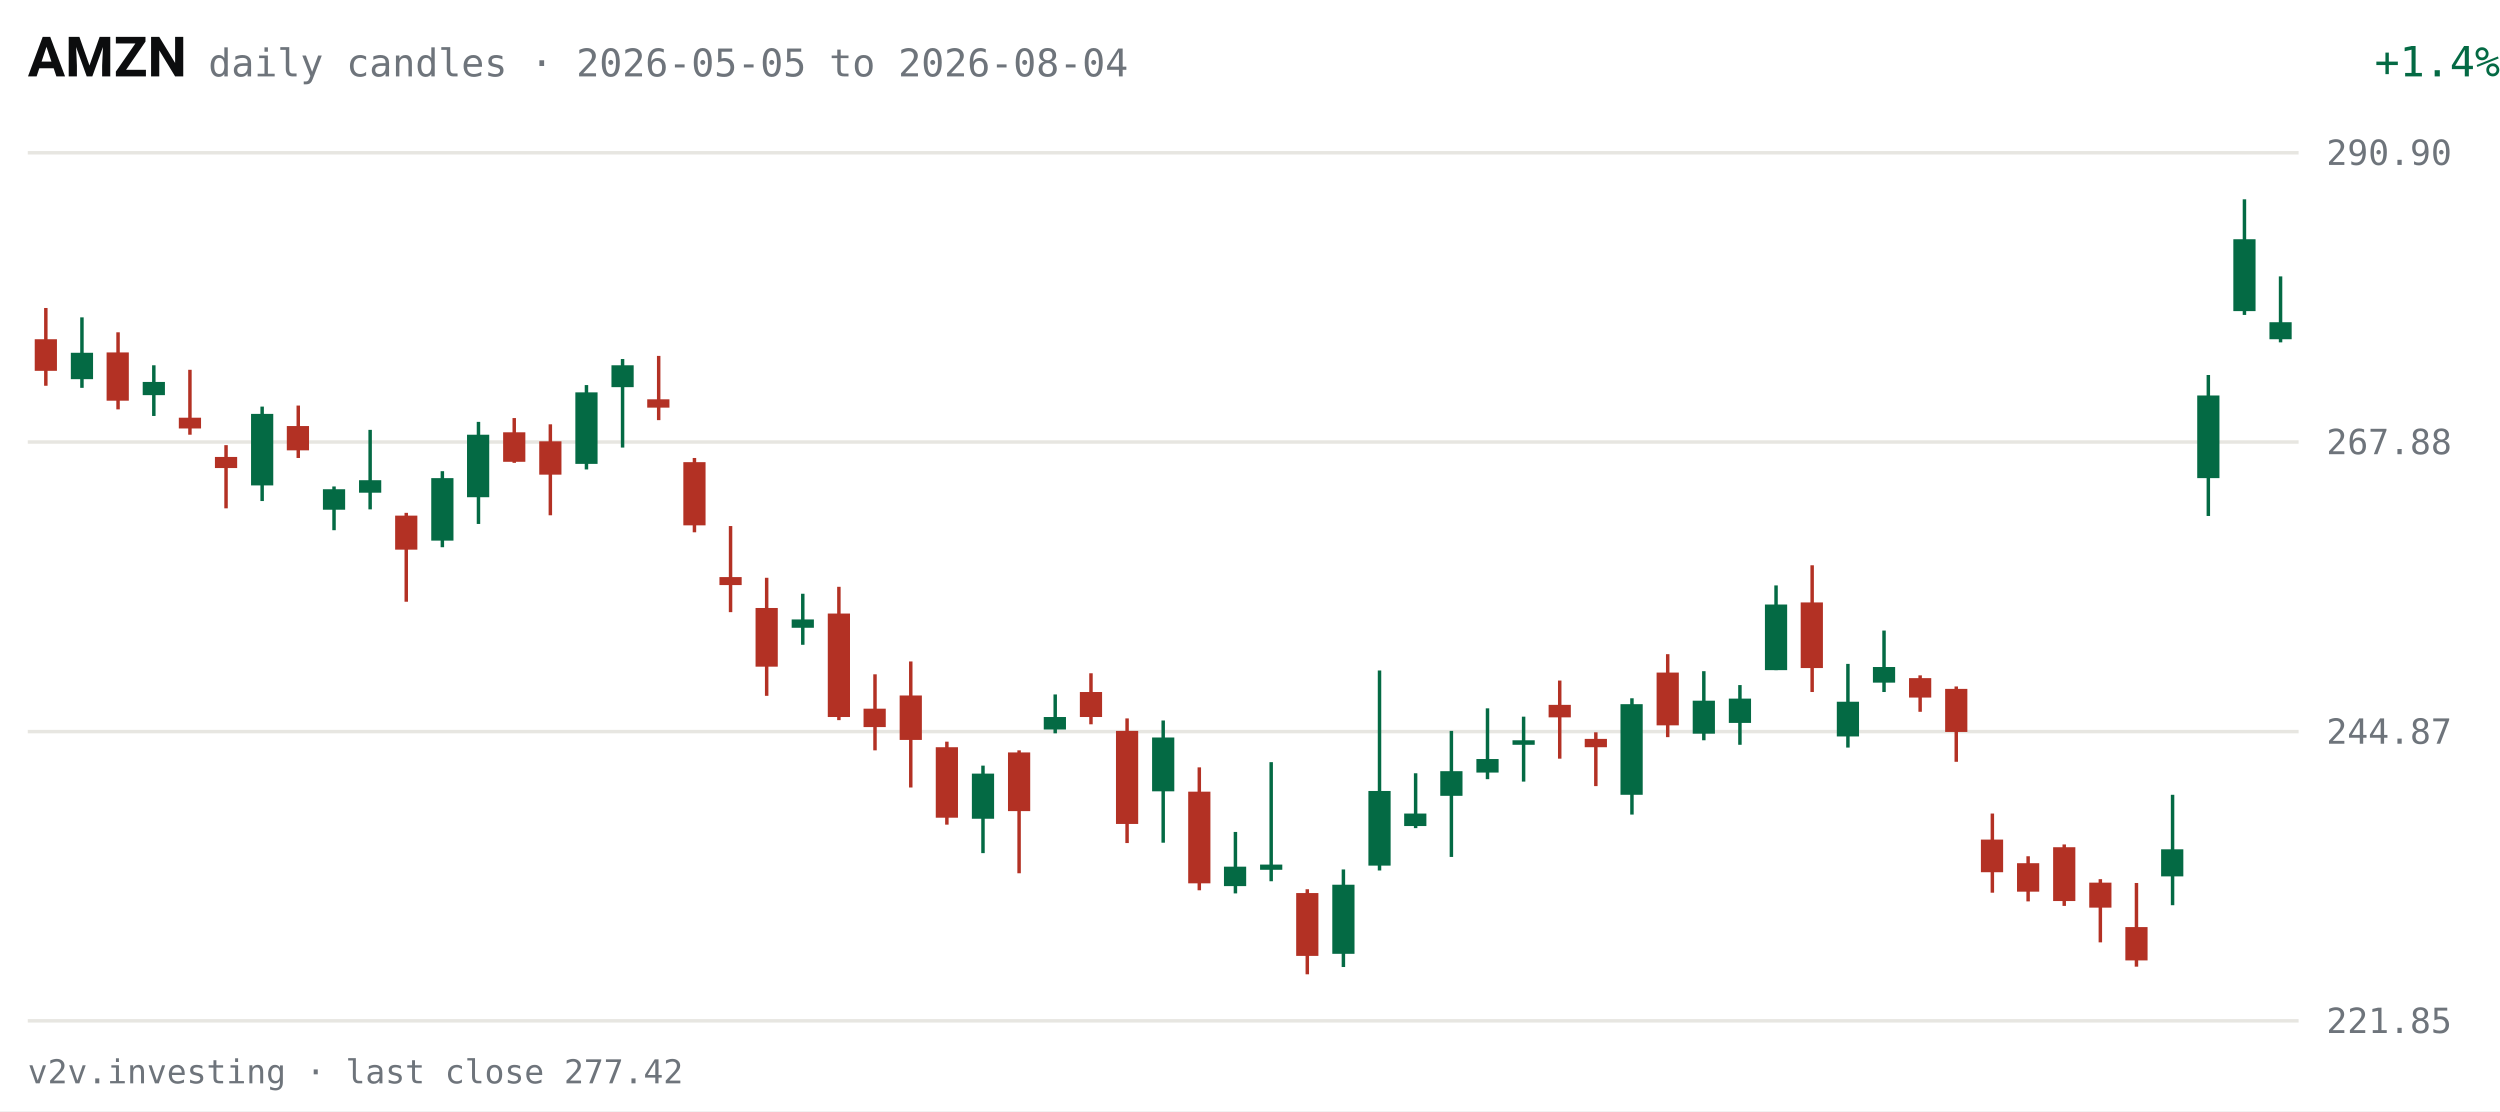
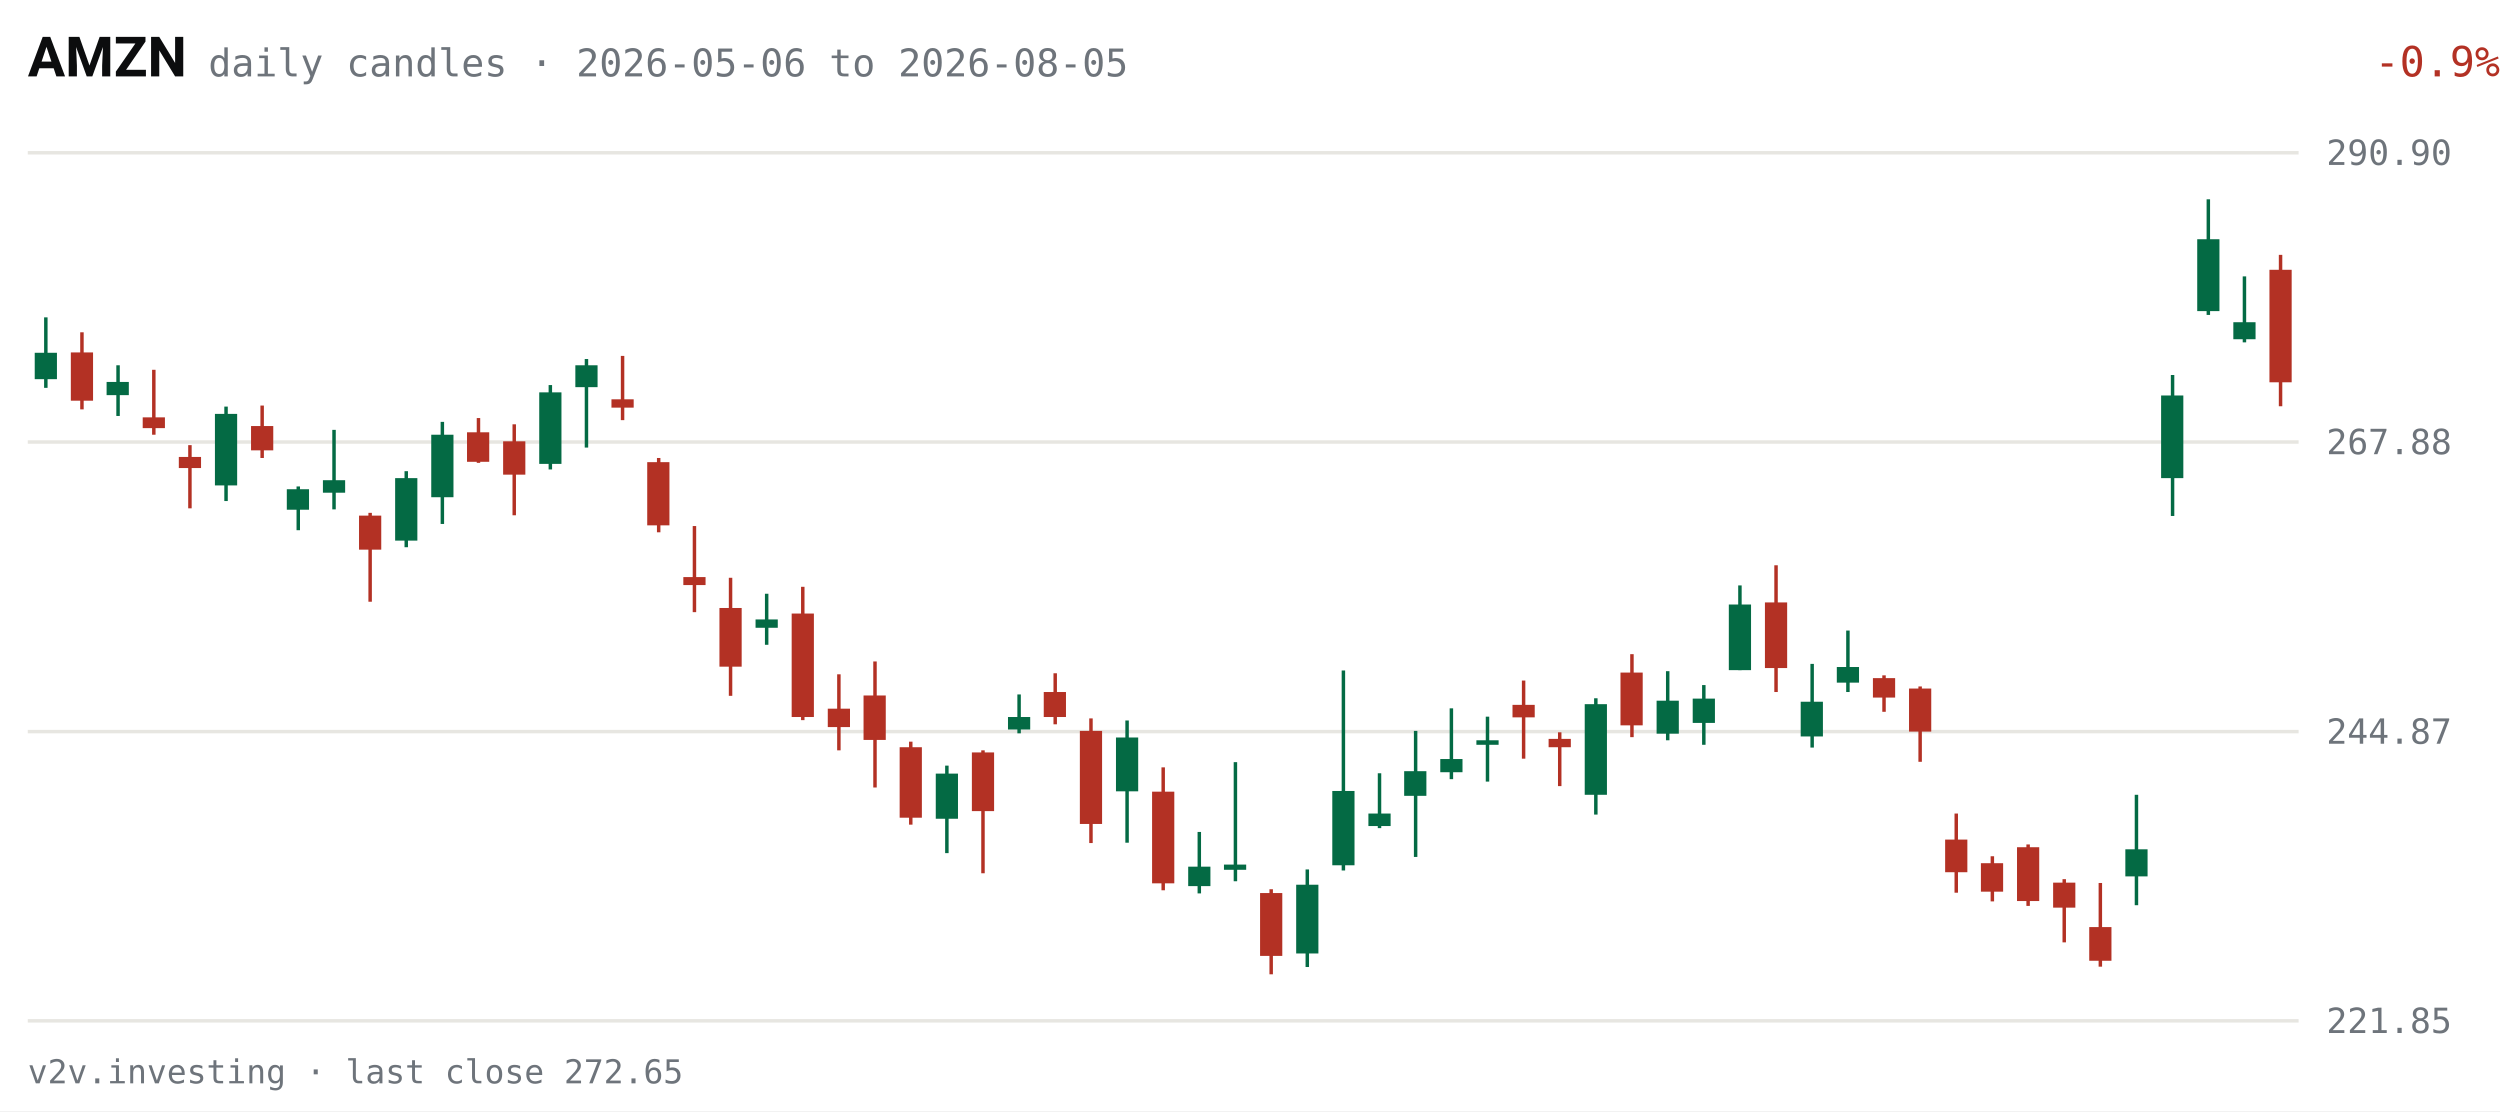
<svg xmlns="http://www.w3.org/2000/svg" viewBox="0 0 720 320" width="720" height="320" role="img" aria-label="AMZN daily candles, last 63 sessions">
  <rect width="720" height="320" fill="#FFFFFF" />
  <text x="8" y="22" fill="#0C0D0E" font-size="16" font-weight="600" font-family="system-ui,-apple-system,Segoe UI,Roboto,sans-serif">AMZN</text>
-   <text x="60" y="22" fill="#6E747B" font-size="11" font-family="ui-monospace,SFMono-Regular,Menlo,Consolas,monospace">daily candles · 2026-05-05 to 2026-08-04</text>
-   <text x="670" y="22" fill="#046A44" font-size="12" text-anchor="end" font-family="ui-monospace,SFMono-Regular,Menlo,Consolas,monospace" transform="translate(50,0)">+1.4%</text>
+   <text x="60" y="22" fill="#6E747B" font-size="11" font-family="ui-monospace,SFMono-Regular,Menlo,Consolas,monospace">daily candles · 2026-05-06 to 2026-08-05</text>
+   <text x="670" y="22" fill="#B33124" font-size="12" text-anchor="end" font-family="ui-monospace,SFMono-Regular,Menlo,Consolas,monospace" transform="translate(50,0)">-0.9%</text>
  <g font-family="ui-monospace,SFMono-Regular,Menlo,Consolas,monospace">
    <line x1="8" y1="294.0" x2="662" y2="294.0" stroke="#E7E6E1" stroke-width="1" />
    <text x="670" y="297.5" fill="#6E747B" font-size="10">221.85</text>
    <line x1="8" y1="210.7" x2="662" y2="210.7" stroke="#E7E6E1" stroke-width="1" />
    <text x="670" y="214.2" fill="#6E747B" font-size="10">244.87</text>
    <line x1="8" y1="127.3" x2="662" y2="127.3" stroke="#E7E6E1" stroke-width="1" />
    <text x="670" y="130.8" fill="#6E747B" font-size="10">267.88</text>
    <line x1="8" y1="44.0" x2="662" y2="44.0" stroke="#E7E6E1" stroke-width="1" />
    <text x="670" y="47.5" fill="#6E747B" font-size="10">290.90</text>
-     <line x1="13.2" y1="88.7" x2="13.2" y2="111.1" stroke="#B33124" stroke-width="1" />
-     <rect x="10.0" y="97.7" width="6.4" height="9.1" fill="#B33124" />
-     <line x1="23.6" y1="91.4" x2="23.6" y2="111.7" stroke="#046A44" stroke-width="1" />
-     <rect x="20.4" y="101.6" width="6.4" height="7.6" fill="#046A44" />
-     <line x1="34.0" y1="95.7" x2="34.0" y2="117.9" stroke="#B33124" stroke-width="1" />
-     <rect x="30.7" y="101.5" width="6.4" height="13.9" fill="#B33124" />
-     <line x1="44.3" y1="105.2" x2="44.3" y2="119.8" stroke="#046A44" stroke-width="1" />
-     <rect x="41.1" y="110.0" width="6.4" height="3.8" fill="#046A44" />
-     <line x1="54.7" y1="106.5" x2="54.7" y2="125.2" stroke="#B33124" stroke-width="1" />
-     <rect x="51.5" y="120.3" width="6.4" height="3.1" fill="#B33124" />
-     <line x1="65.1" y1="128.2" x2="65.1" y2="146.4" stroke="#B33124" stroke-width="1" />
-     <rect x="61.9" y="131.6" width="6.4" height="3.2" fill="#B33124" />
-     <line x1="75.5" y1="117.1" x2="75.5" y2="144.3" stroke="#046A44" stroke-width="1" />
-     <rect x="72.3" y="119.2" width="6.4" height="20.6" fill="#046A44" />
-     <line x1="85.9" y1="116.8" x2="85.9" y2="131.9" stroke="#B33124" stroke-width="1" />
-     <rect x="82.6" y="122.7" width="6.4" height="7.0" fill="#B33124" />
-     <line x1="96.2" y1="140.1" x2="96.2" y2="152.7" stroke="#046A44" stroke-width="1" />
-     <rect x="93.0" y="140.9" width="6.4" height="5.9" fill="#046A44" />
-     <line x1="106.6" y1="123.8" x2="106.6" y2="146.7" stroke="#046A44" stroke-width="1" />
-     <rect x="103.4" y="138.3" width="6.4" height="3.6" fill="#046A44" />
-     <line x1="117.0" y1="147.7" x2="117.0" y2="173.3" stroke="#B33124" stroke-width="1" />
-     <rect x="113.8" y="148.5" width="6.4" height="9.8" fill="#B33124" />
-     <line x1="127.4" y1="135.7" x2="127.4" y2="157.6" stroke="#046A44" stroke-width="1" />
-     <rect x="124.2" y="137.7" width="6.4" height="18.0" fill="#046A44" />
-     <line x1="137.8" y1="121.5" x2="137.8" y2="150.9" stroke="#046A44" stroke-width="1" />
-     <rect x="134.5" y="125.2" width="6.4" height="18.0" fill="#046A44" />
-     <line x1="148.1" y1="120.4" x2="148.1" y2="133.3" stroke="#B33124" stroke-width="1" />
-     <rect x="144.9" y="124.5" width="6.4" height="8.5" fill="#B33124" />
-     <line x1="158.5" y1="122.2" x2="158.5" y2="148.4" stroke="#B33124" stroke-width="1" />
-     <rect x="155.3" y="127.1" width="6.4" height="9.6" fill="#B33124" />
-     <line x1="168.9" y1="110.9" x2="168.9" y2="135.2" stroke="#046A44" stroke-width="1" />
-     <rect x="165.7" y="113.0" width="6.4" height="20.6" fill="#046A44" />
-     <line x1="179.3" y1="103.4" x2="179.3" y2="128.9" stroke="#046A44" stroke-width="1" />
-     <rect x="176.1" y="105.2" width="6.4" height="6.3" fill="#046A44" />
-     <line x1="189.7" y1="102.5" x2="189.7" y2="121.0" stroke="#B33124" stroke-width="1" />
-     <rect x="186.4" y="115.0" width="6.4" height="2.4" fill="#B33124" />
-     <line x1="200.0" y1="131.9" x2="200.0" y2="153.3" stroke="#B33124" stroke-width="1" />
-     <rect x="196.8" y="133.1" width="6.4" height="18.2" fill="#B33124" />
-     <line x1="210.4" y1="151.5" x2="210.4" y2="176.3" stroke="#B33124" stroke-width="1" />
-     <rect x="207.2" y="166.2" width="6.4" height="2.3" fill="#B33124" />
-     <line x1="220.8" y1="166.4" x2="220.8" y2="200.4" stroke="#B33124" stroke-width="1" />
-     <rect x="217.6" y="175.1" width="6.4" height="16.9" fill="#B33124" />
-     <line x1="231.2" y1="171.0" x2="231.2" y2="185.7" stroke="#046A44" stroke-width="1" />
-     <rect x="228.0" y="178.4" width="6.4" height="2.4" fill="#046A44" />
-     <line x1="241.6" y1="169.0" x2="241.6" y2="207.4" stroke="#B33124" stroke-width="1" />
-     <rect x="238.4" y="176.7" width="6.4" height="29.8" fill="#B33124" />
-     <line x1="252.0" y1="194.2" x2="252.0" y2="216.1" stroke="#B33124" stroke-width="1" />
-     <rect x="248.7" y="204.1" width="6.4" height="5.3" fill="#B33124" />
-     <line x1="262.3" y1="190.5" x2="262.3" y2="226.8" stroke="#B33124" stroke-width="1" />
-     <rect x="259.1" y="200.3" width="6.4" height="12.8" fill="#B33124" />
-     <line x1="272.7" y1="213.6" x2="272.7" y2="237.5" stroke="#B33124" stroke-width="1" />
-     <rect x="269.5" y="215.2" width="6.4" height="20.3" fill="#B33124" />
-     <line x1="283.1" y1="220.5" x2="283.1" y2="245.7" stroke="#046A44" stroke-width="1" />
-     <rect x="279.9" y="222.8" width="6.4" height="13.0" fill="#046A44" />
-     <line x1="293.5" y1="216.1" x2="293.5" y2="251.5" stroke="#B33124" stroke-width="1" />
-     <rect x="290.3" y="216.7" width="6.4" height="16.9" fill="#B33124" />
-     <line x1="303.9" y1="200.0" x2="303.9" y2="211.2" stroke="#046A44" stroke-width="1" />
-     <rect x="300.6" y="206.5" width="6.4" height="3.6" fill="#046A44" />
-     <line x1="314.2" y1="193.9" x2="314.2" y2="208.6" stroke="#B33124" stroke-width="1" />
-     <rect x="311.0" y="199.3" width="6.4" height="7.2" fill="#B33124" />
-     <line x1="324.6" y1="206.9" x2="324.6" y2="242.8" stroke="#B33124" stroke-width="1" />
-     <rect x="321.4" y="210.5" width="6.4" height="26.8" fill="#B33124" />
-     <line x1="335.0" y1="207.5" x2="335.0" y2="242.7" stroke="#046A44" stroke-width="1" />
-     <rect x="331.8" y="212.4" width="6.4" height="15.5" fill="#046A44" />
-     <line x1="345.4" y1="221.0" x2="345.4" y2="256.4" stroke="#B33124" stroke-width="1" />
-     <rect x="342.2" y="228.0" width="6.4" height="26.4" fill="#B33124" />
-     <line x1="355.8" y1="239.6" x2="355.8" y2="257.3" stroke="#046A44" stroke-width="1" />
-     <rect x="352.5" y="249.6" width="6.4" height="5.6" fill="#046A44" />
-     <line x1="366.1" y1="219.5" x2="366.1" y2="253.8" stroke="#046A44" stroke-width="1" />
-     <rect x="362.9" y="249.0" width="6.4" height="1.5" fill="#046A44" />
-     <line x1="376.5" y1="256.1" x2="376.5" y2="280.6" stroke="#B33124" stroke-width="1" />
-     <rect x="373.3" y="257.2" width="6.4" height="18.1" fill="#B33124" />
-     <line x1="386.9" y1="250.4" x2="386.9" y2="278.5" stroke="#046A44" stroke-width="1" />
-     <rect x="383.7" y="254.8" width="6.4" height="19.9" fill="#046A44" />
-     <line x1="397.3" y1="193.1" x2="397.3" y2="250.7" stroke="#046A44" stroke-width="1" />
-     <rect x="394.1" y="227.8" width="6.4" height="21.5" fill="#046A44" />
-     <line x1="407.7" y1="222.7" x2="407.7" y2="238.5" stroke="#046A44" stroke-width="1" />
-     <rect x="404.4" y="234.3" width="6.4" height="3.6" fill="#046A44" />
-     <line x1="418.0" y1="210.5" x2="418.0" y2="246.8" stroke="#046A44" stroke-width="1" />
-     <rect x="414.8" y="222.1" width="6.4" height="7.1" fill="#046A44" />
-     <line x1="428.4" y1="204.0" x2="428.4" y2="224.4" stroke="#046A44" stroke-width="1" />
-     <rect x="425.2" y="218.6" width="6.4" height="3.9" fill="#046A44" />
-     <line x1="438.8" y1="206.4" x2="438.8" y2="225.1" stroke="#046A44" stroke-width="1" />
-     <rect x="435.6" y="213.2" width="6.4" height="1.3" fill="#046A44" />
-     <line x1="449.2" y1="196.0" x2="449.2" y2="218.5" stroke="#B33124" stroke-width="1" />
-     <rect x="446.0" y="203.0" width="6.4" height="3.6" fill="#B33124" />
-     <line x1="459.6" y1="210.9" x2="459.6" y2="226.4" stroke="#B33124" stroke-width="1" />
-     <rect x="456.4" y="212.8" width="6.4" height="2.4" fill="#B33124" />
-     <line x1="470.0" y1="201.1" x2="470.0" y2="234.6" stroke="#046A44" stroke-width="1" />
-     <rect x="466.7" y="202.8" width="6.4" height="26.1" fill="#046A44" />
-     <line x1="480.3" y1="188.4" x2="480.3" y2="212.3" stroke="#B33124" stroke-width="1" />
-     <rect x="477.1" y="193.7" width="6.4" height="15.2" fill="#B33124" />
-     <line x1="490.7" y1="193.3" x2="490.7" y2="213.2" stroke="#046A44" stroke-width="1" />
-     <rect x="487.5" y="201.8" width="6.4" height="9.5" fill="#046A44" />
-     <line x1="501.1" y1="197.3" x2="501.1" y2="214.5" stroke="#046A44" stroke-width="1" />
-     <rect x="497.9" y="201.2" width="6.4" height="7.0" fill="#046A44" />
-     <line x1="511.5" y1="168.6" x2="511.5" y2="193.0" stroke="#046A44" stroke-width="1" />
-     <rect x="508.3" y="174.1" width="6.4" height="18.9" fill="#046A44" />
-     <line x1="521.9" y1="162.8" x2="521.9" y2="199.3" stroke="#B33124" stroke-width="1" />
-     <rect x="518.6" y="173.5" width="6.4" height="18.9" fill="#B33124" />
-     <line x1="532.2" y1="191.2" x2="532.2" y2="215.3" stroke="#046A44" stroke-width="1" />
-     <rect x="529.0" y="202.1" width="6.4" height="10.0" fill="#046A44" />
-     <line x1="542.6" y1="181.6" x2="542.6" y2="199.3" stroke="#046A44" stroke-width="1" />
-     <rect x="539.4" y="192.1" width="6.4" height="4.5" fill="#046A44" />
-     <line x1="553.0" y1="194.5" x2="553.0" y2="205.0" stroke="#B33124" stroke-width="1" />
-     <rect x="549.8" y="195.3" width="6.4" height="5.6" fill="#B33124" />
-     <line x1="563.4" y1="197.7" x2="563.4" y2="219.4" stroke="#B33124" stroke-width="1" />
-     <rect x="560.2" y="198.4" width="6.4" height="12.4" fill="#B33124" />
-     <line x1="573.8" y1="234.3" x2="573.8" y2="257.1" stroke="#B33124" stroke-width="1" />
-     <rect x="570.5" y="241.8" width="6.4" height="9.4" fill="#B33124" />
-     <line x1="584.1" y1="246.6" x2="584.1" y2="259.6" stroke="#B33124" stroke-width="1" />
-     <rect x="580.9" y="248.6" width="6.4" height="8.2" fill="#B33124" />
-     <line x1="594.5" y1="243.2" x2="594.5" y2="260.9" stroke="#B33124" stroke-width="1" />
-     <rect x="591.3" y="244.0" width="6.4" height="15.5" fill="#B33124" />
-     <line x1="604.9" y1="253.2" x2="604.9" y2="271.4" stroke="#B33124" stroke-width="1" />
-     <rect x="601.7" y="254.2" width="6.4" height="7.2" fill="#B33124" />
-     <line x1="615.3" y1="254.3" x2="615.3" y2="278.4" stroke="#B33124" stroke-width="1" />
-     <rect x="612.1" y="267.0" width="6.4" height="9.6" fill="#B33124" />
-     <line x1="625.7" y1="228.9" x2="625.7" y2="260.7" stroke="#046A44" stroke-width="1" />
-     <rect x="622.4" y="244.6" width="6.4" height="7.8" fill="#046A44" />
-     <line x1="636.0" y1="108.0" x2="636.0" y2="148.6" stroke="#046A44" stroke-width="1" />
-     <rect x="632.8" y="113.9" width="6.4" height="23.8" fill="#046A44" />
-     <line x1="646.4" y1="57.4" x2="646.4" y2="90.7" stroke="#046A44" stroke-width="1" />
-     <rect x="643.2" y="68.9" width="6.4" height="20.7" fill="#046A44" />
-     <line x1="656.8" y1="79.6" x2="656.8" y2="98.6" stroke="#046A44" stroke-width="1" />
-     <rect x="653.6" y="92.8" width="6.4" height="4.9" fill="#046A44" />
+     <line x1="13.2" y1="91.4" x2="13.2" y2="111.7" stroke="#046A44" stroke-width="1" />
+     <rect x="10.0" y="101.6" width="6.4" height="7.6" fill="#046A44" />
+     <line x1="23.6" y1="95.7" x2="23.6" y2="117.9" stroke="#B33124" stroke-width="1" />
+     <rect x="20.4" y="101.5" width="6.4" height="13.9" fill="#B33124" />
+     <line x1="34.0" y1="105.2" x2="34.0" y2="119.8" stroke="#046A44" stroke-width="1" />
+     <rect x="30.7" y="110.0" width="6.4" height="3.8" fill="#046A44" />
+     <line x1="44.3" y1="106.5" x2="44.3" y2="125.2" stroke="#B33124" stroke-width="1" />
+     <rect x="41.1" y="120.2" width="6.4" height="3.1" fill="#B33124" />
+     <line x1="54.7" y1="128.2" x2="54.7" y2="146.4" stroke="#B33124" stroke-width="1" />
+     <rect x="51.5" y="131.6" width="6.4" height="3.2" fill="#B33124" />
+     <line x1="65.1" y1="117.1" x2="65.1" y2="144.3" stroke="#046A44" stroke-width="1" />
+     <rect x="61.9" y="119.2" width="6.4" height="20.6" fill="#046A44" />
+     <line x1="75.5" y1="116.8" x2="75.5" y2="131.9" stroke="#B33124" stroke-width="1" />
+     <rect x="72.3" y="122.7" width="6.4" height="7.0" fill="#B33124" />
+     <line x1="85.9" y1="140.1" x2="85.9" y2="152.7" stroke="#046A44" stroke-width="1" />
+     <rect x="82.6" y="140.9" width="6.4" height="5.9" fill="#046A44" />
+     <line x1="96.2" y1="123.8" x2="96.2" y2="146.7" stroke="#046A44" stroke-width="1" />
+     <rect x="93.0" y="138.3" width="6.4" height="3.6" fill="#046A44" />
+     <line x1="106.6" y1="147.7" x2="106.6" y2="173.3" stroke="#B33124" stroke-width="1" />
+     <rect x="103.4" y="148.5" width="6.4" height="9.8" fill="#B33124" />
+     <line x1="117.0" y1="135.7" x2="117.0" y2="157.6" stroke="#046A44" stroke-width="1" />
+     <rect x="113.8" y="137.7" width="6.4" height="18.0" fill="#046A44" />
+     <line x1="127.4" y1="121.5" x2="127.4" y2="150.9" stroke="#046A44" stroke-width="1" />
+     <rect x="124.2" y="125.2" width="6.4" height="18.0" fill="#046A44" />
+     <line x1="137.8" y1="120.4" x2="137.8" y2="133.3" stroke="#B33124" stroke-width="1" />
+     <rect x="134.5" y="124.5" width="6.4" height="8.5" fill="#B33124" />
+     <line x1="148.1" y1="122.2" x2="148.1" y2="148.4" stroke="#B33124" stroke-width="1" />
+     <rect x="144.9" y="127.1" width="6.4" height="9.6" fill="#B33124" />
+     <line x1="158.5" y1="110.9" x2="158.5" y2="135.2" stroke="#046A44" stroke-width="1" />
+     <rect x="155.3" y="113.0" width="6.4" height="20.6" fill="#046A44" />
+     <line x1="168.9" y1="103.4" x2="168.9" y2="128.9" stroke="#046A44" stroke-width="1" />
+     <rect x="165.7" y="105.2" width="6.4" height="6.3" fill="#046A44" />
+     <line x1="179.3" y1="102.5" x2="179.3" y2="121.0" stroke="#B33124" stroke-width="1" />
+     <rect x="176.1" y="115.0" width="6.4" height="2.4" fill="#B33124" />
+     <line x1="189.7" y1="131.9" x2="189.7" y2="153.3" stroke="#B33124" stroke-width="1" />
+     <rect x="186.4" y="133.1" width="6.4" height="18.2" fill="#B33124" />
+     <line x1="200.0" y1="151.5" x2="200.0" y2="176.3" stroke="#B33124" stroke-width="1" />
+     <rect x="196.8" y="166.2" width="6.4" height="2.3" fill="#B33124" />
+     <line x1="210.4" y1="166.4" x2="210.4" y2="200.4" stroke="#B33124" stroke-width="1" />
+     <rect x="207.2" y="175.1" width="6.4" height="16.9" fill="#B33124" />
+     <line x1="220.8" y1="171.0" x2="220.8" y2="185.7" stroke="#046A44" stroke-width="1" />
+     <rect x="217.6" y="178.4" width="6.4" height="2.4" fill="#046A44" />
+     <line x1="231.2" y1="169.0" x2="231.2" y2="207.4" stroke="#B33124" stroke-width="1" />
+     <rect x="228.0" y="176.7" width="6.4" height="29.8" fill="#B33124" />
+     <line x1="241.6" y1="194.2" x2="241.6" y2="216.1" stroke="#B33124" stroke-width="1" />
+     <rect x="238.4" y="204.1" width="6.4" height="5.3" fill="#B33124" />
+     <line x1="252.0" y1="190.5" x2="252.0" y2="226.8" stroke="#B33124" stroke-width="1" />
+     <rect x="248.7" y="200.3" width="6.4" height="12.8" fill="#B33124" />
+     <line x1="262.3" y1="213.6" x2="262.3" y2="237.5" stroke="#B33124" stroke-width="1" />
+     <rect x="259.1" y="215.2" width="6.4" height="20.3" fill="#B33124" />
+     <line x1="272.7" y1="220.5" x2="272.7" y2="245.7" stroke="#046A44" stroke-width="1" />
+     <rect x="269.5" y="222.8" width="6.4" height="13.0" fill="#046A44" />
+     <line x1="283.1" y1="216.1" x2="283.1" y2="251.5" stroke="#B33124" stroke-width="1" />
+     <rect x="279.9" y="216.7" width="6.4" height="16.9" fill="#B33124" />
+     <line x1="293.5" y1="200.0" x2="293.5" y2="211.2" stroke="#046A44" stroke-width="1" />
+     <rect x="290.3" y="206.5" width="6.4" height="3.6" fill="#046A44" />
+     <line x1="303.9" y1="193.9" x2="303.9" y2="208.6" stroke="#B33124" stroke-width="1" />
+     <rect x="300.6" y="199.3" width="6.4" height="7.2" fill="#B33124" />
+     <line x1="314.2" y1="206.9" x2="314.2" y2="242.8" stroke="#B33124" stroke-width="1" />
+     <rect x="311.0" y="210.5" width="6.4" height="26.8" fill="#B33124" />
+     <line x1="324.6" y1="207.5" x2="324.6" y2="242.7" stroke="#046A44" stroke-width="1" />
+     <rect x="321.4" y="212.4" width="6.4" height="15.5" fill="#046A44" />
+     <line x1="335.0" y1="221.0" x2="335.0" y2="256.4" stroke="#B33124" stroke-width="1" />
+     <rect x="331.8" y="228.0" width="6.4" height="26.4" fill="#B33124" />
+     <line x1="345.4" y1="239.6" x2="345.4" y2="257.3" stroke="#046A44" stroke-width="1" />
+     <rect x="342.2" y="249.6" width="6.4" height="5.6" fill="#046A44" />
+     <line x1="355.8" y1="219.5" x2="355.8" y2="253.8" stroke="#046A44" stroke-width="1" />
+     <rect x="352.5" y="249.0" width="6.4" height="1.5" fill="#046A44" />
+     <line x1="366.1" y1="256.1" x2="366.1" y2="280.6" stroke="#B33124" stroke-width="1" />
+     <rect x="362.9" y="257.2" width="6.4" height="18.1" fill="#B33124" />
+     <line x1="376.5" y1="250.4" x2="376.5" y2="278.5" stroke="#046A44" stroke-width="1" />
+     <rect x="373.3" y="254.8" width="6.4" height="19.8" fill="#046A44" />
+     <line x1="386.9" y1="193.1" x2="386.9" y2="250.7" stroke="#046A44" stroke-width="1" />
+     <rect x="383.7" y="227.8" width="6.4" height="21.4" fill="#046A44" />
+     <line x1="397.3" y1="222.7" x2="397.3" y2="238.5" stroke="#046A44" stroke-width="1" />
+     <rect x="394.1" y="234.3" width="6.4" height="3.6" fill="#046A44" />
+     <line x1="407.7" y1="210.5" x2="407.7" y2="246.8" stroke="#046A44" stroke-width="1" />
+     <rect x="404.4" y="222.1" width="6.4" height="7.1" fill="#046A44" />
+     <line x1="418.0" y1="204.0" x2="418.0" y2="224.4" stroke="#046A44" stroke-width="1" />
+     <rect x="414.8" y="218.6" width="6.4" height="3.8" fill="#046A44" />
+     <line x1="428.4" y1="206.4" x2="428.4" y2="225.1" stroke="#046A44" stroke-width="1" />
+     <rect x="425.2" y="213.2" width="6.4" height="1.3" fill="#046A44" />
+     <line x1="438.8" y1="196.0" x2="438.8" y2="218.5" stroke="#B33124" stroke-width="1" />
+     <rect x="435.6" y="203.0" width="6.4" height="3.6" fill="#B33124" />
+     <line x1="449.2" y1="210.9" x2="449.2" y2="226.4" stroke="#B33124" stroke-width="1" />
+     <rect x="446.0" y="212.8" width="6.4" height="2.4" fill="#B33124" />
+     <line x1="459.6" y1="201.1" x2="459.6" y2="234.6" stroke="#046A44" stroke-width="1" />
+     <rect x="456.4" y="202.8" width="6.4" height="26.1" fill="#046A44" />
+     <line x1="470.0" y1="188.4" x2="470.0" y2="212.3" stroke="#B33124" stroke-width="1" />
+     <rect x="466.7" y="193.7" width="6.4" height="15.2" fill="#B33124" />
+     <line x1="480.3" y1="193.3" x2="480.3" y2="213.2" stroke="#046A44" stroke-width="1" />
+     <rect x="477.1" y="201.8" width="6.4" height="9.5" fill="#046A44" />
+     <line x1="490.7" y1="197.3" x2="490.7" y2="214.5" stroke="#046A44" stroke-width="1" />
+     <rect x="487.5" y="201.2" width="6.4" height="7.0" fill="#046A44" />
+     <line x1="501.1" y1="168.6" x2="501.1" y2="193.0" stroke="#046A44" stroke-width="1" />
+     <rect x="497.9" y="174.1" width="6.4" height="18.9" fill="#046A44" />
+     <line x1="511.5" y1="162.8" x2="511.5" y2="199.3" stroke="#B33124" stroke-width="1" />
+     <rect x="508.3" y="173.5" width="6.4" height="18.9" fill="#B33124" />
+     <line x1="521.9" y1="191.2" x2="521.9" y2="215.3" stroke="#046A44" stroke-width="1" />
+     <rect x="518.6" y="202.1" width="6.4" height="10.0" fill="#046A44" />
+     <line x1="532.2" y1="181.6" x2="532.2" y2="199.3" stroke="#046A44" stroke-width="1" />
+     <rect x="529.0" y="192.1" width="6.4" height="4.5" fill="#046A44" />
+     <line x1="542.6" y1="194.5" x2="542.6" y2="205.0" stroke="#B33124" stroke-width="1" />
+     <rect x="539.4" y="195.3" width="6.4" height="5.6" fill="#B33124" />
+     <line x1="553.0" y1="197.7" x2="553.0" y2="219.4" stroke="#B33124" stroke-width="1" />
+     <rect x="549.8" y="198.3" width="6.4" height="12.4" fill="#B33124" />
+     <line x1="563.4" y1="234.3" x2="563.4" y2="257.1" stroke="#B33124" stroke-width="1" />
+     <rect x="560.2" y="241.8" width="6.4" height="9.4" fill="#B33124" />
+     <line x1="573.8" y1="246.6" x2="573.8" y2="259.6" stroke="#B33124" stroke-width="1" />
+     <rect x="570.5" y="248.6" width="6.4" height="8.2" fill="#B33124" />
+     <line x1="584.1" y1="243.2" x2="584.1" y2="260.9" stroke="#B33124" stroke-width="1" />
+     <rect x="580.9" y="244.0" width="6.4" height="15.5" fill="#B33124" />
+     <line x1="594.5" y1="253.2" x2="594.5" y2="271.4" stroke="#B33124" stroke-width="1" />
+     <rect x="591.3" y="254.2" width="6.4" height="7.2" fill="#B33124" />
+     <line x1="604.9" y1="254.3" x2="604.9" y2="278.4" stroke="#B33124" stroke-width="1" />
+     <rect x="601.7" y="267.0" width="6.4" height="9.7" fill="#B33124" />
+     <line x1="615.3" y1="228.9" x2="615.3" y2="260.7" stroke="#046A44" stroke-width="1" />
+     <rect x="612.1" y="244.6" width="6.4" height="7.8" fill="#046A44" />
+     <line x1="625.7" y1="108.0" x2="625.7" y2="148.6" stroke="#046A44" stroke-width="1" />
+     <rect x="622.4" y="113.9" width="6.4" height="23.8" fill="#046A44" />
+     <line x1="636.0" y1="57.4" x2="636.0" y2="90.7" stroke="#046A44" stroke-width="1" />
+     <rect x="632.8" y="68.9" width="6.4" height="20.7" fill="#046A44" />
+     <line x1="646.4" y1="79.6" x2="646.4" y2="98.6" stroke="#046A44" stroke-width="1" />
+     <rect x="643.2" y="92.8" width="6.4" height="4.9" fill="#046A44" />
+     <line x1="656.8" y1="73.4" x2="656.8" y2="117.0" stroke="#B33124" stroke-width="1" />
+     <rect x="653.6" y="77.7" width="6.4" height="32.4" fill="#B33124" />
  </g>
-   <text x="8" y="312" fill="#6E747B" font-size="9.5" font-family="ui-monospace,SFMono-Regular,Menlo,Consolas,monospace">v2v.investing · last close 277.42</text>
+   <text x="8" y="312" fill="#6E747B" font-size="9.5" font-family="ui-monospace,SFMono-Regular,Menlo,Consolas,monospace">v2v.investing · last close 272.65</text>
</svg>
